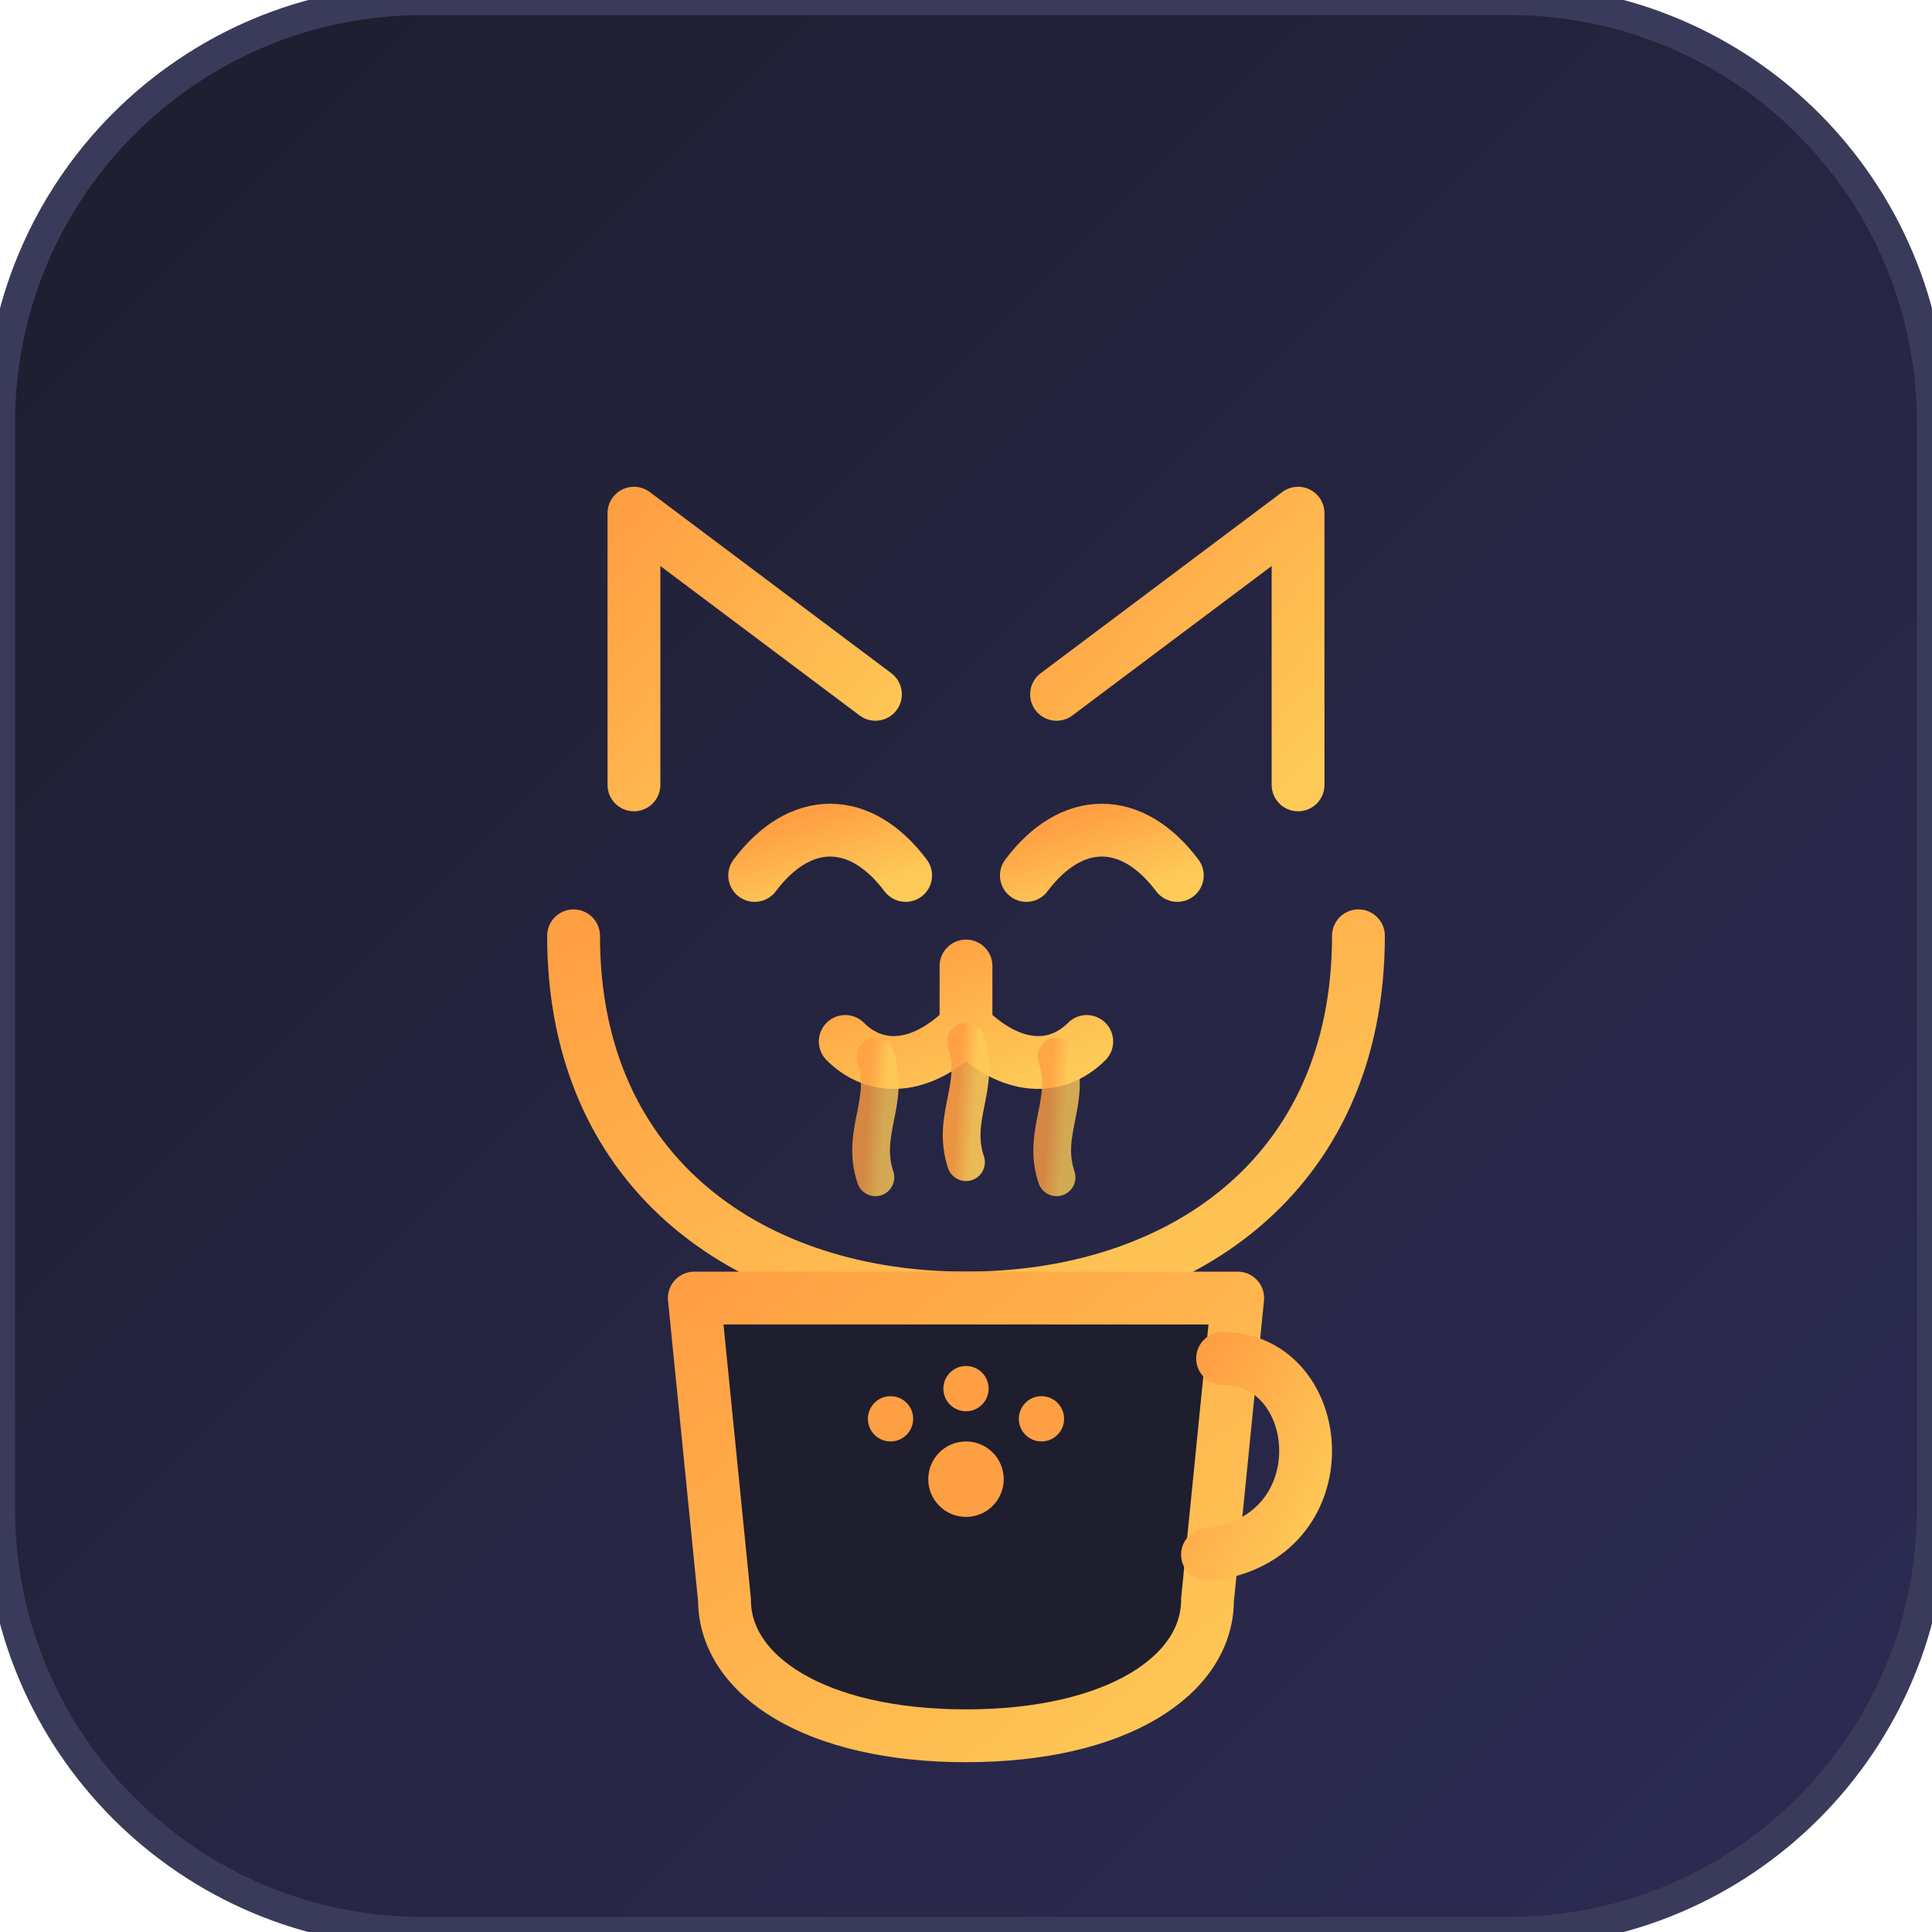
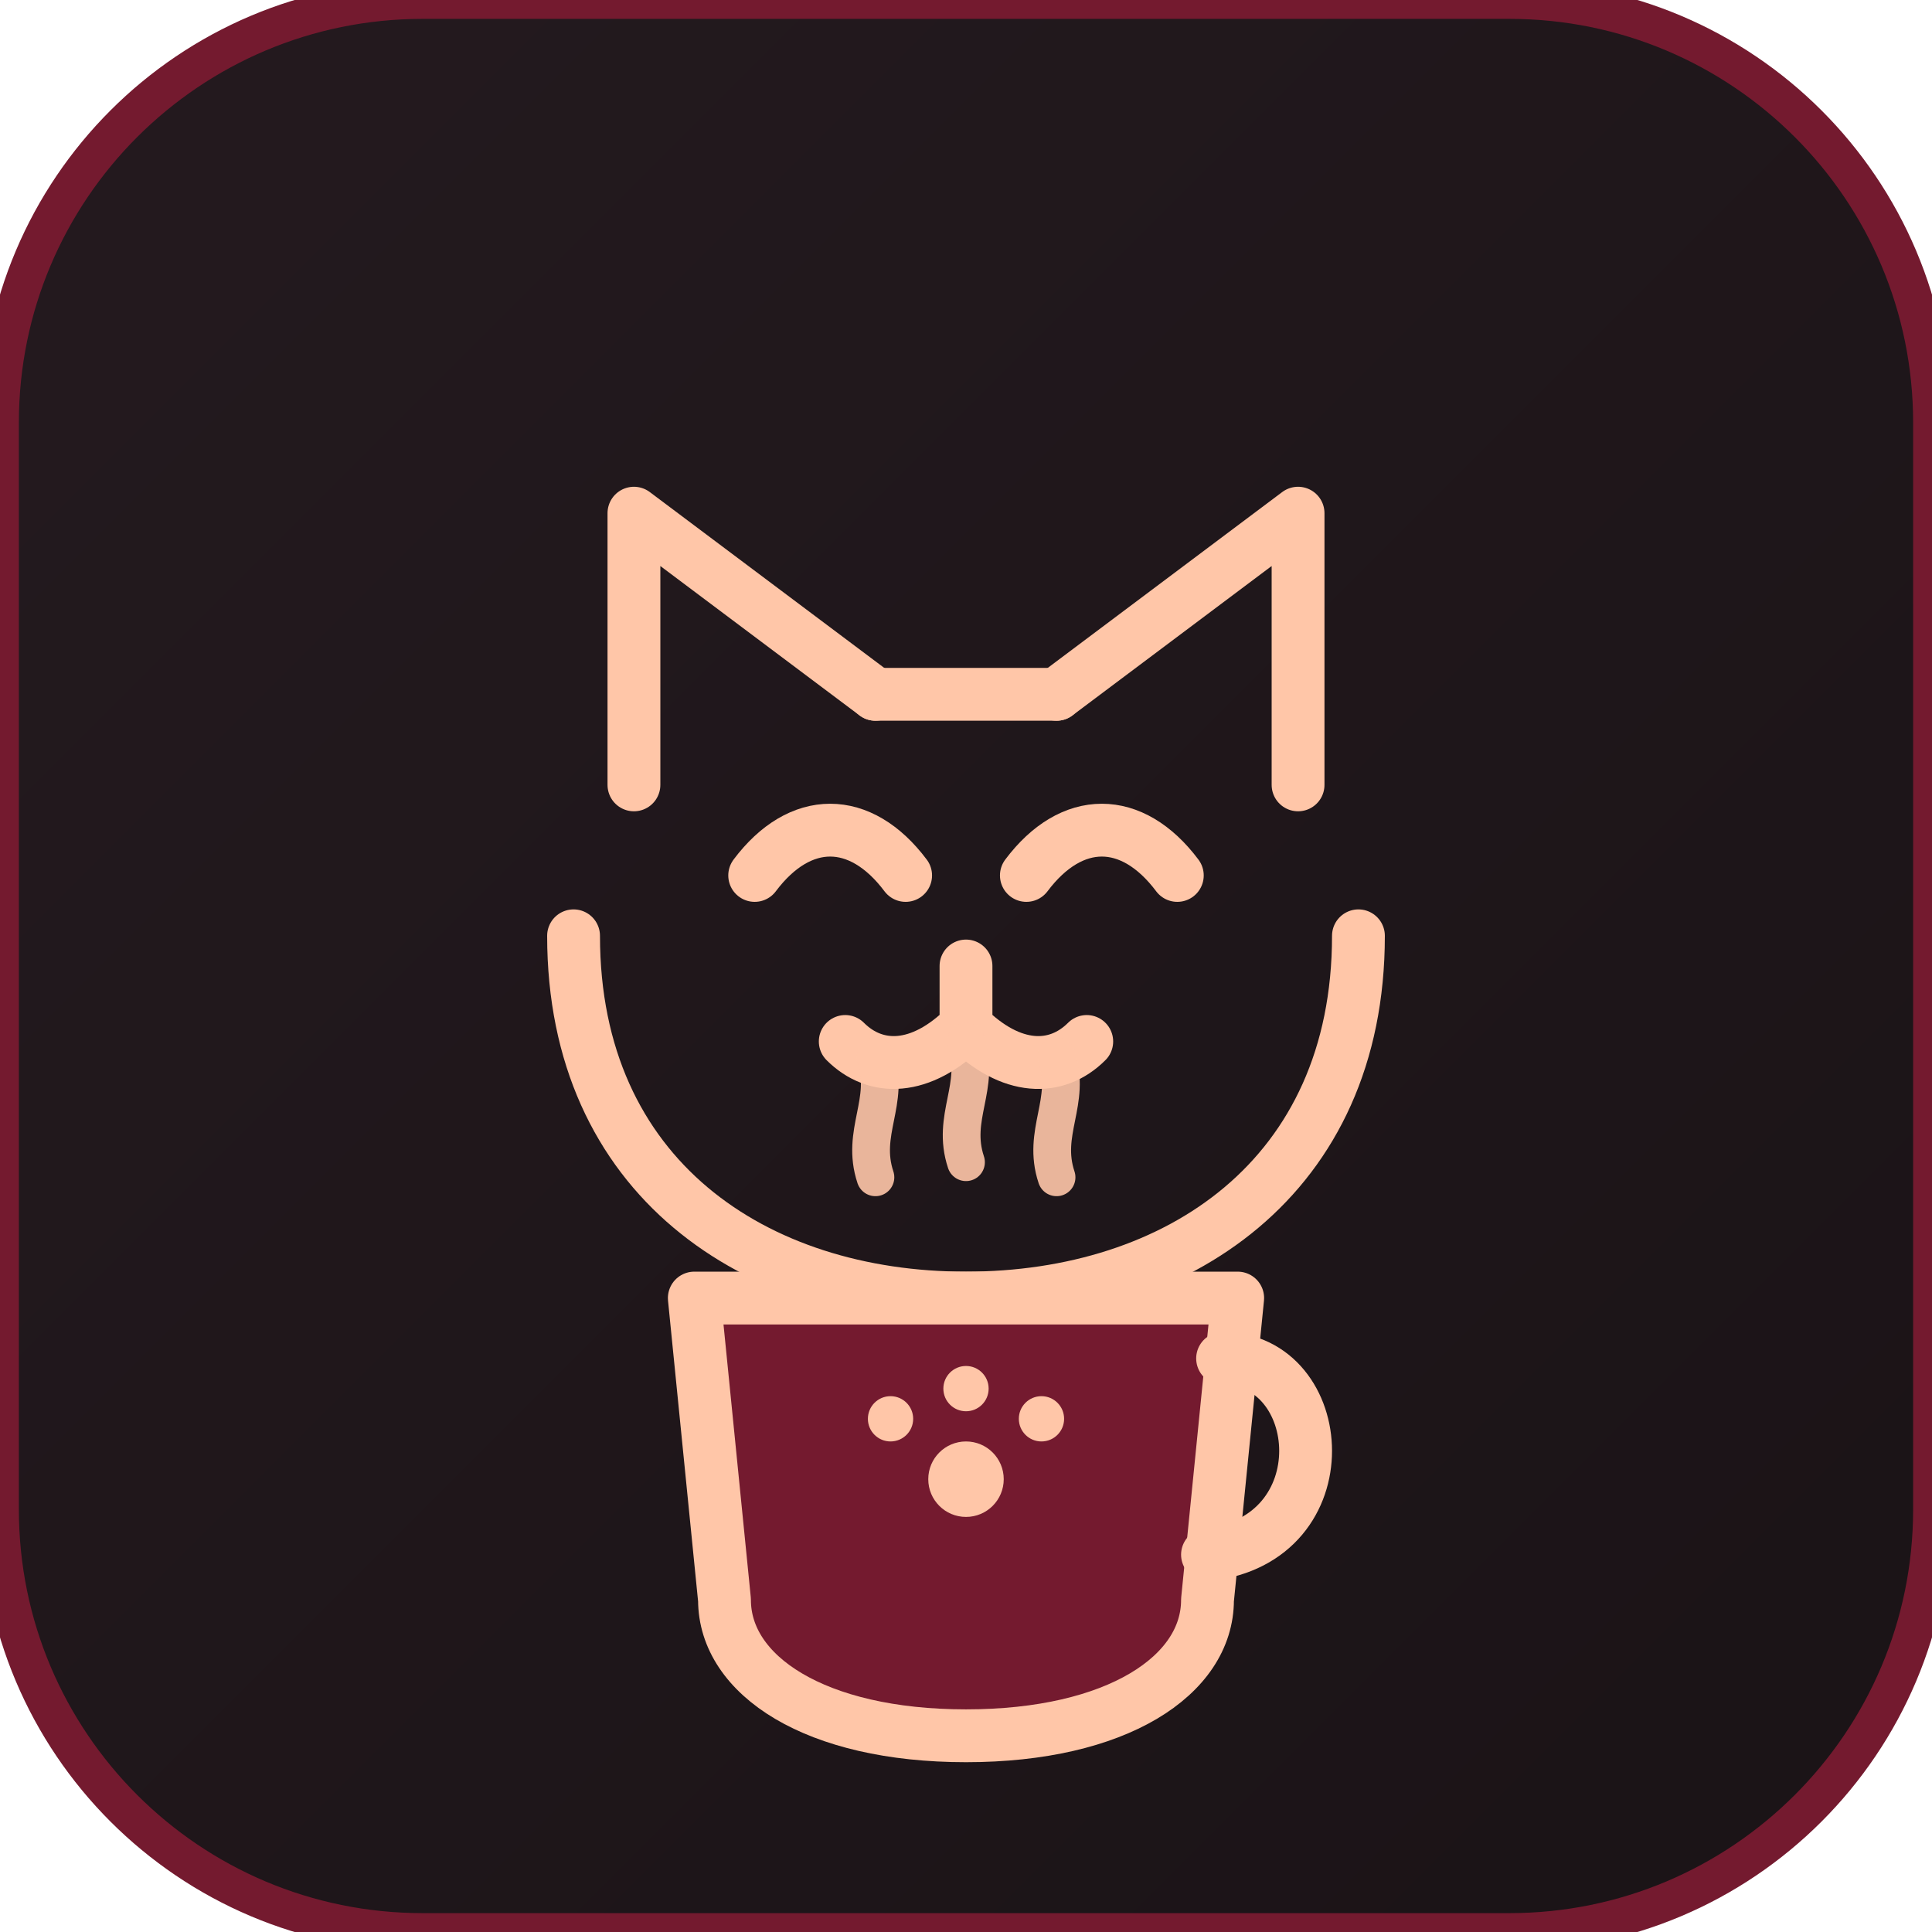
<svg xmlns="http://www.w3.org/2000/svg" viewBox="0 0 128 128" width="128" height="128" fill="none">
  <defs>
    <linearGradient id="iconBgGrad" x1="0%" y1="0%" x2="100%" y2="100%">
-       <stop offset="0%" stop-color="#1E1E2E" />
-       <stop offset="100%" stop-color="#2D2B55" />
-     </linearGradient>
-     <linearGradient id="iconAccent" x1="0%" y1="0%" x2="100%" y2="100%">
-       <stop offset="0%" stop-color="#FF9F43" />
-       <stop offset="100%" stop-color="#FECA57" />
+       <stop offset="0%" stop-color="#241A1F" />
+       <stop offset="100%" stop-color="#1A1316" />
    </linearGradient>
  </defs>
-   <rect width="128" height="128" rx="28" fill="url(#iconBgGrad)" stroke="#3A3A5A" stroke-width="2" />
-   <g stroke="url(#iconAccent)" stroke-width="3.5" stroke-linecap="round" stroke-linejoin="round">
+   <rect width="128" height="128" rx="28" fill="url(#iconBgGrad)" stroke="#741A2F" stroke-width="2.5" />
+   <g stroke="#FFC6A8" stroke-width="3.5" stroke-linecap="round" stroke-linejoin="round">
    <path d="M42,52 L42,34 L58,46" />
    <path d="M86,52 L86,34 L70,46" />
    <path d="M58,46 L70,46" />
    <path d="M38,62 C38,78 50,86 64,86 C78,86 90,78 90,62" />
    <path d="M50,58 C53,54 57,54 60,58" />
    <path d="M68,58 C71,54 75,54 78,58" />
    <path d="M64,64 L64,68 M64,68 C61,71 58,71 56,69 M64,68 C67,71 70,71 72,69" />
-     <path d="M46,86 L82,86 L80,106 C80,111 74,115 64,115 C54,115 48,111 48,106 Z" fill="#1E1E2E" />
+     <path d="M46,86 L82,86 L80,106 C80,111 74,115 64,115 C54,115 48,111 48,106 Z" fill="#741A2F" />
    <path d="M81,90 C88,90 89,102 80,103" />
-     <path d="M58,78 C57,75 59,73 58,70" stroke-width="2.5" opacity="0.8" />
+     <path d="M58,78 C57,75 59,73 58,70" stroke-width="2.5" opacity="0.9" />
    <path d="M64,77 C63,74 65,72 64,69" stroke-width="2.5" opacity="0.9" />
-     <path d="M70,78 C69,75 71,73 70,70" stroke-width="2.5" opacity="0.8" />
+     <path d="M70,78 C69,75 71,73 70,70" stroke-width="2.5" opacity="0.9" />
  </g>
-   <circle cx="64" cy="98" r="2.5" fill="#FF9F43" />
-   <circle cx="59" cy="94" r="1.5" fill="#FF9F43" />
-   <circle cx="64" cy="92" r="1.5" fill="#FF9F43" />
-   <circle cx="69" cy="94" r="1.5" fill="#FF9F43" />
+   <circle cx="64" cy="98" r="2.5" fill="#FFC6A8" />
+   <circle cx="59" cy="94" r="1.5" fill="#FFC6A8" />
+   <circle cx="64" cy="92" r="1.5" fill="#FFC6A8" />
+   <circle cx="69" cy="94" r="1.5" fill="#FFC6A8" />
</svg>
